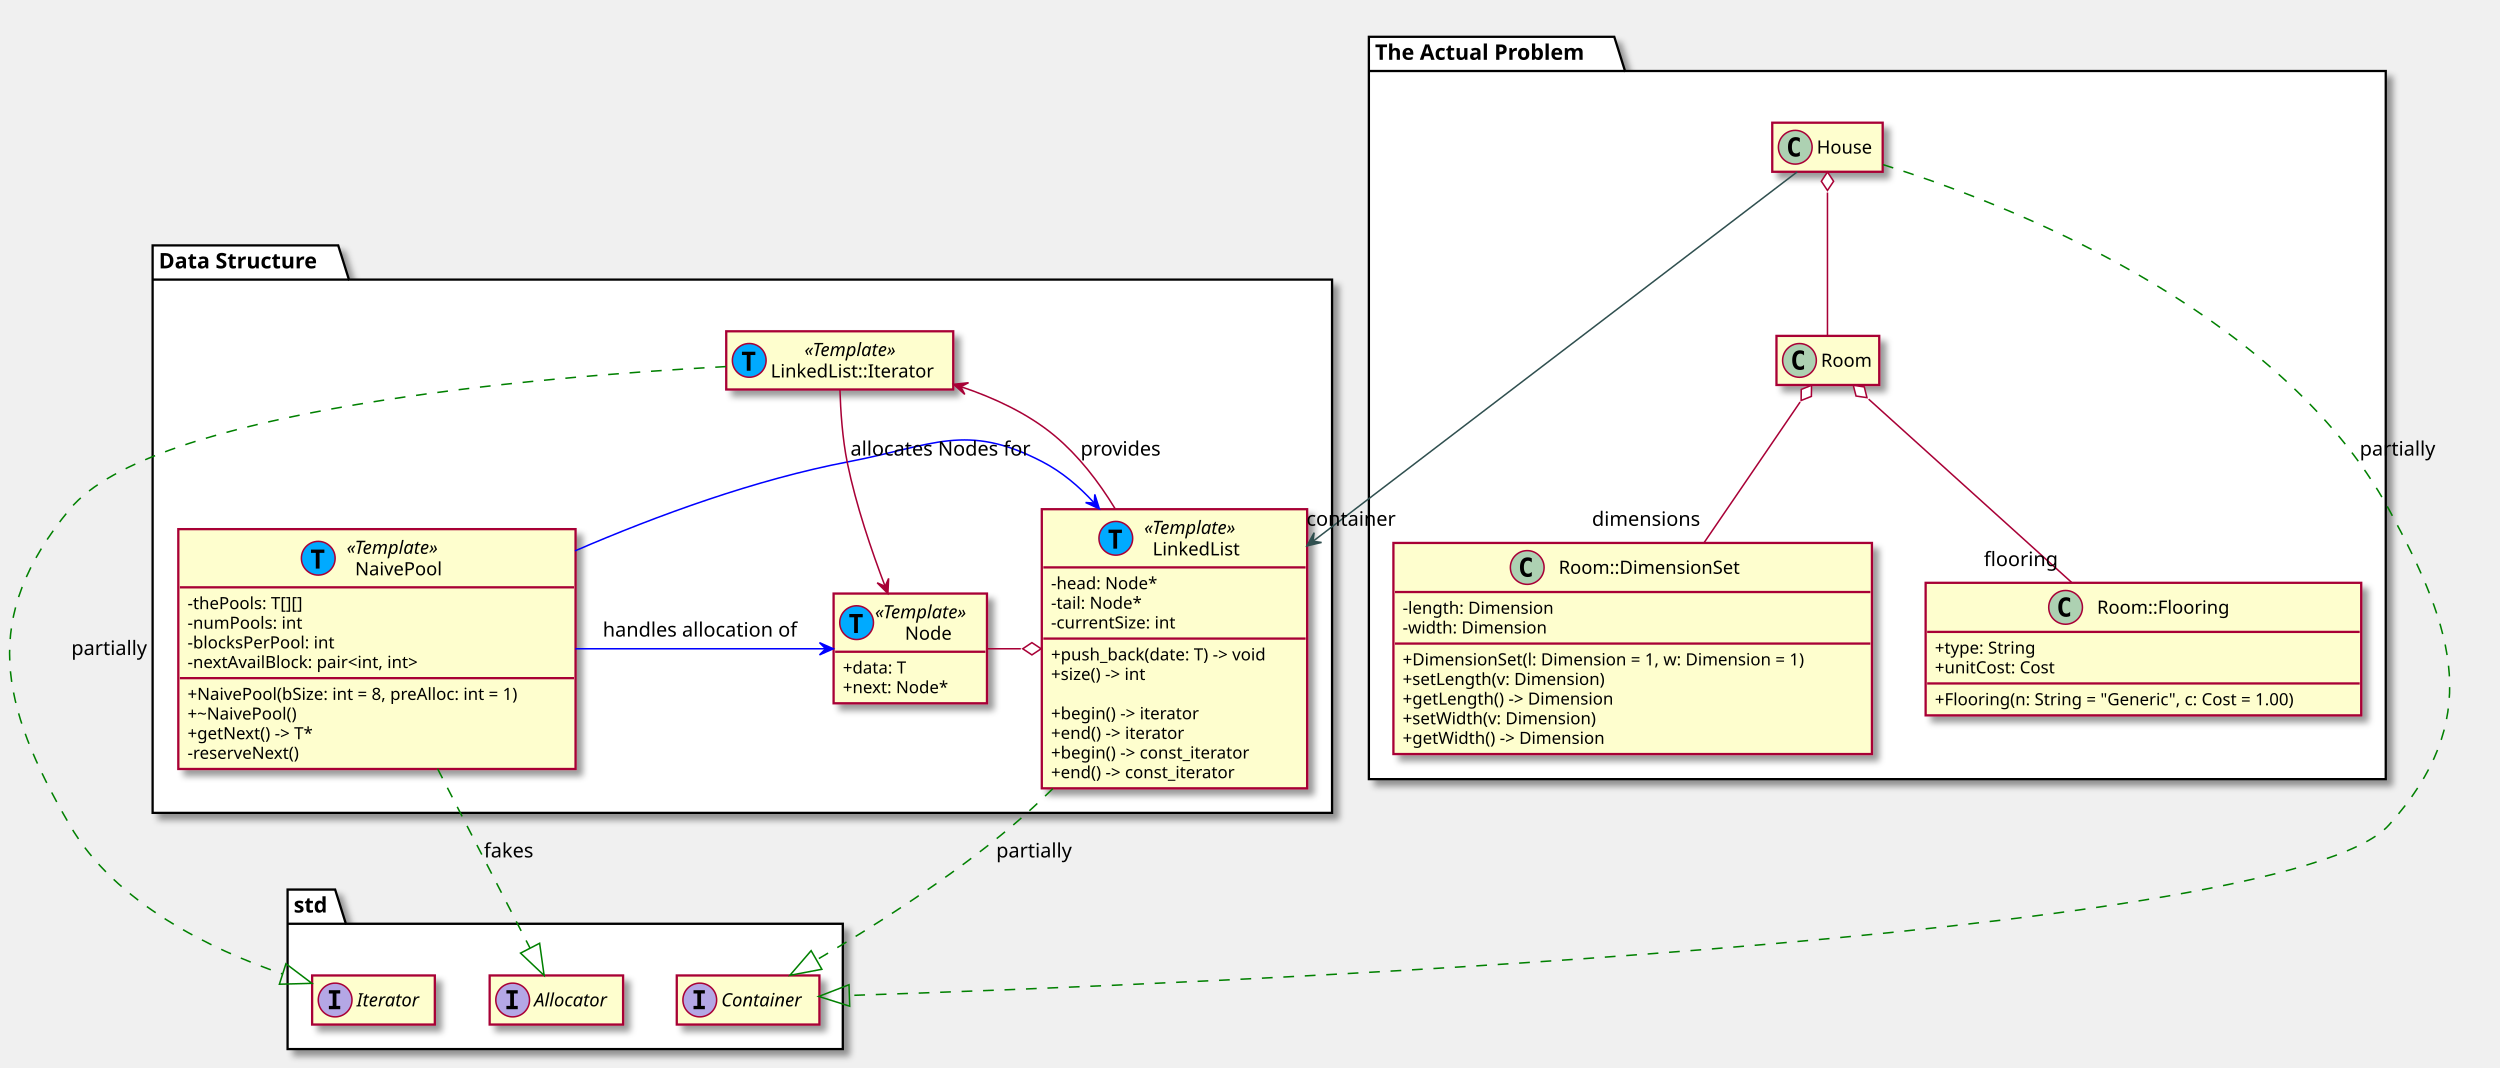
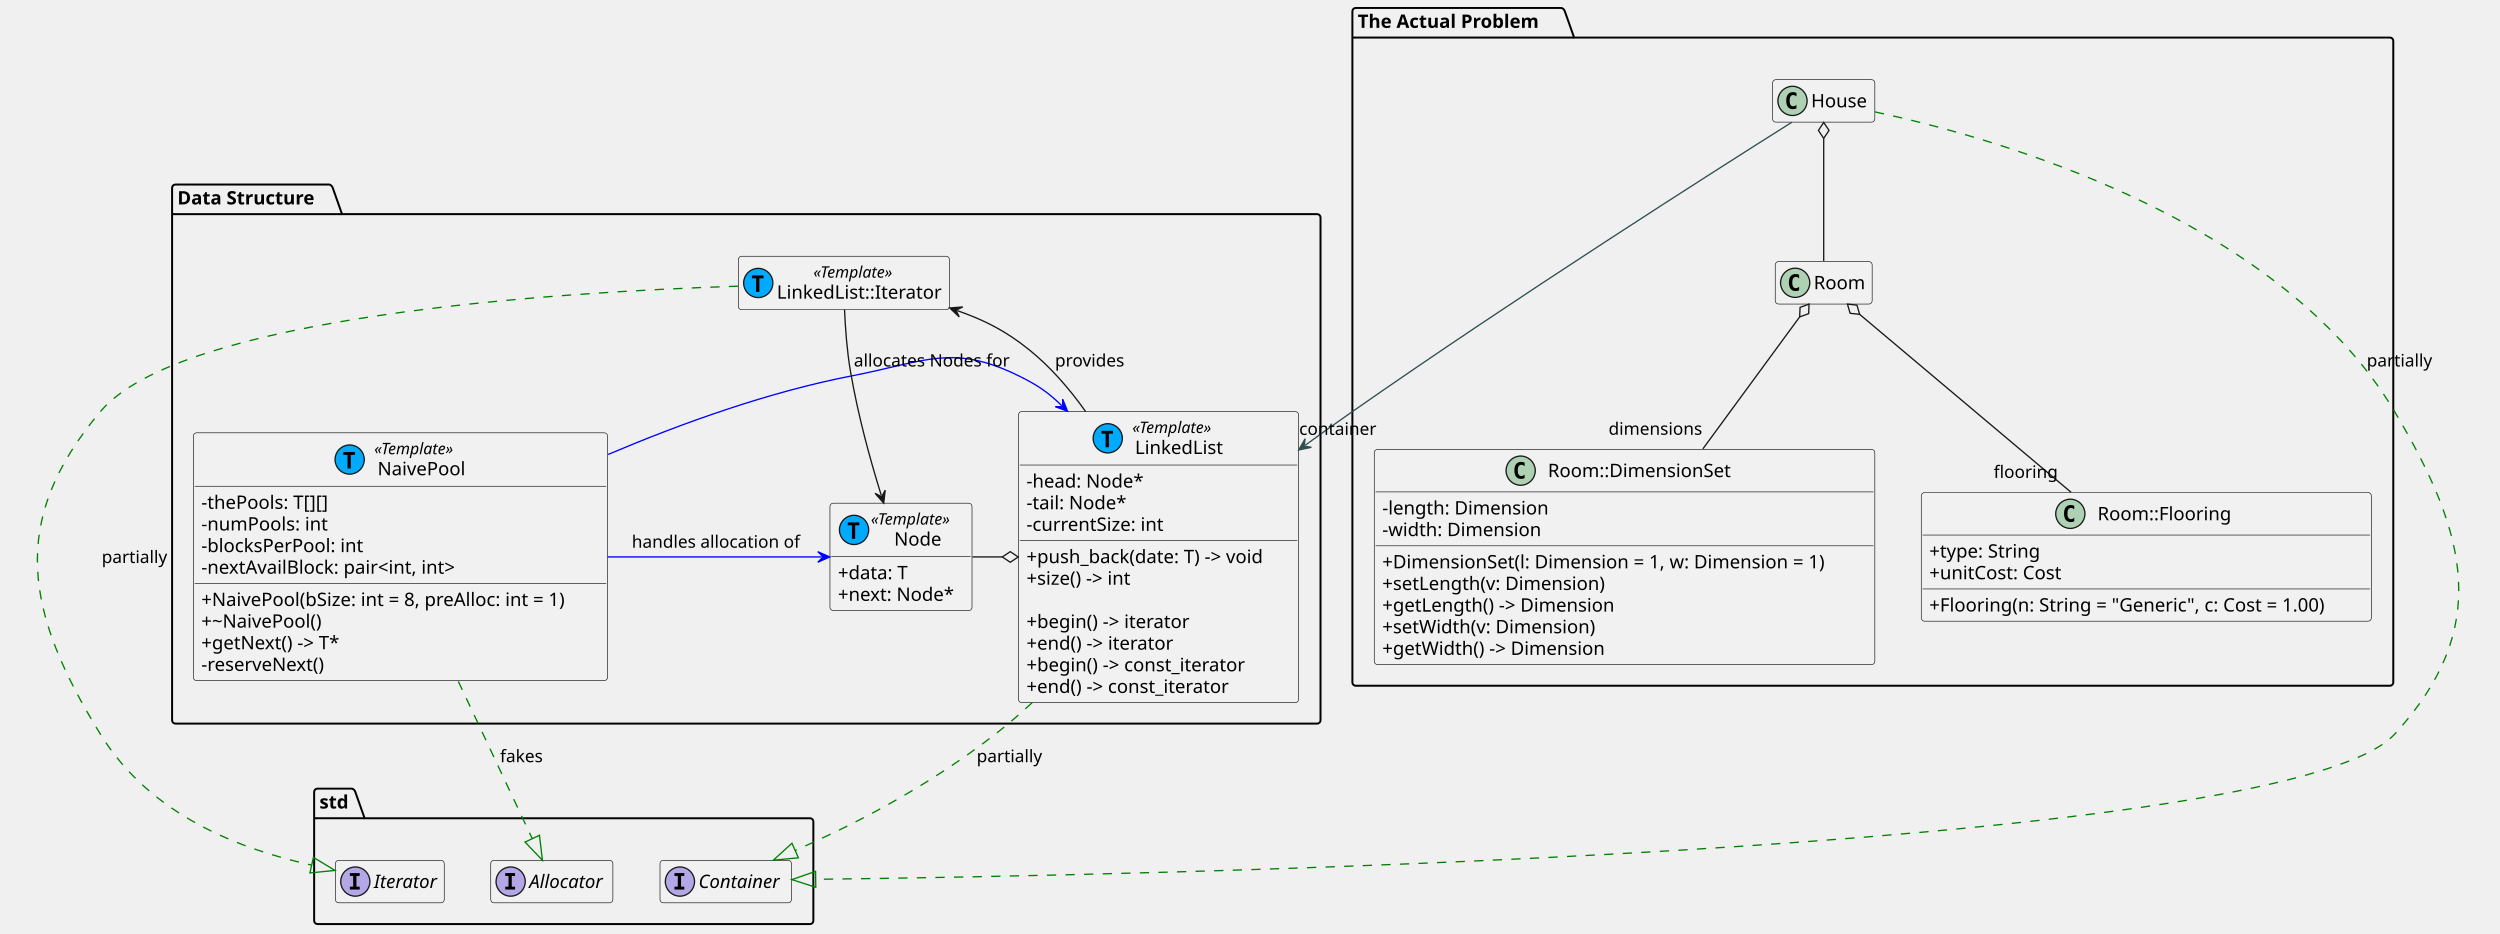
- <svg xmlns="http://www.w3.org/2000/svg" contentScriptType="application/ecmascript" contentStyleType="text/css" height="696px" preserveAspectRatio="none" style="width:1630px;height:696px;" version="1.1" viewBox="0 0 1630 696" width="1630px" zoomAndPan="magnify">
-   <defs>
-     <filter height="300%" id="f188somszr889g" width="300%" x="-1" y="-1">
-       <feGaussianBlur result="blurOut" stdDeviation="2.0" />
-       <feColorMatrix in="blurOut" result="blurOut2" type="matrix" values="0 0 0 0 0 0 0 0 0 0 0 0 0 0 0 0 0 0 .4 0" />
-       <feOffset dx="4.0" dy="4.0" in="blurOut2" result="blurOut3" />
-       <feBlend in="SourceGraphic" in2="blurOut3" mode="normal" />
-     </filter>
-   </defs>
+ <svg xmlns="http://www.w3.org/2000/svg" contentStyleType="text/css" height="703px" preserveAspectRatio="none" style="width:1883px;height:703px;background:#FFFFFF;" version="1.1" viewBox="0 0 1883 703" width="1883px" zoomAndPan="magnify">
+   <defs />
  <g>
-     <polygon fill="#FFFFFF" filter="url(#f188somszr889g)" points="99.506,160,220.506,160,227.506,182.297,868.506,182.297,868.506,530,99.506,530,99.506,160" style="stroke: #000000; stroke-width: 1.5;" />
-     <line style="stroke: #000000; stroke-width: 1.5;" x1="99.506" x2="227.506" y1="182.297" y2="182.297" />
-     <text fill="#000000" font-family="sans-serif" font-size="14" font-weight="bold" lengthAdjust="spacingAndGlyphs" textLength="115" x="103.506" y="174.995">Data Structure</text>
-     <polygon fill="#FFFFFF" filter="url(#f188somszr889g)" points="892.506,24,1052.506,24,1059.506,46.297,1555.51,46.297,1555.51,508,892.506,508,892.506,24" style="stroke: #000000; stroke-width: 1.5;" />
-     <line style="stroke: #000000; stroke-width: 1.5;" x1="892.506" x2="1059.506" y1="46.297" y2="46.297" />
-     <text fill="#000000" font-family="sans-serif" font-size="14" font-weight="bold" lengthAdjust="spacingAndGlyphs" textLength="154" x="896.506" y="38.995">The Actual Problem</text>
-     <polygon fill="#FFFFFF" filter="url(#f188somszr889g)" points="187.506,580,218.506,580,225.506,602.297,549.506,602.297,549.506,684,187.506,684,187.506,580" style="stroke: #000000; stroke-width: 1.5;" />
-     <line style="stroke: #000000; stroke-width: 1.5;" x1="187.506" x2="225.506" y1="602.297" y2="602.297" />
-     <text fill="#000000" font-family="sans-serif" font-size="14" font-weight="bold" lengthAdjust="spacingAndGlyphs" textLength="25" x="191.506" y="594.995">std</text>
-     <rect fill="#FEFECE" filter="url(#f188somszr889g)" height="71.547" id="Node" style="stroke: #A80036; stroke-width: 1.5;" width="100" x="543.506" y="387" />
-     <ellipse cx="558.506" cy="405.969" fill="#00AAFF" rx="11" ry="11" style="stroke: #A80036; stroke-width: 1.0;" />
-     <path d="M559.35,412.719 L556.897,412.719 L556.897,402.469 L553.756,402.469 L553.756,400.328 L562.49,400.328 L562.49,402.469 L559.35,402.469 L559.35,412.719 Z " />
-     <text fill="#000000" font-family="sans-serif" font-size="12" font-style="italic" lengthAdjust="spacingAndGlyphs" textLength="72" x="570.506" y="403.139">«Template»</text>
-     <text fill="#000000" font-family="sans-serif" font-size="12" lengthAdjust="spacingAndGlyphs" textLength="33" x="590.006" y="417.107">Node</text>
-     <line style="stroke: #A80036; stroke-width: 1.5;" x1="544.506" x2="642.506" y1="424.938" y2="424.938" />
-     <text fill="#000000" font-family="sans-serif" font-size="11" lengthAdjust="spacingAndGlyphs" textLength="49" x="549.506" y="439.148">+data: T</text>
-     <text fill="#000000" font-family="sans-serif" font-size="11" lengthAdjust="spacingAndGlyphs" textLength="76" x="549.506" y="451.953">+next: Node*</text>
-     <rect fill="#FEFECE" filter="url(#f188somszr889g)" height="181.984" id="LinkedList" style="stroke: #A80036; stroke-width: 1.5;" width="173" x="679.256" y="332" />
-     <ellipse cx="727.506" cy="350.969" fill="#00AAFF" rx="11" ry="11" style="stroke: #A80036; stroke-width: 1.0;" />
-     <path d="M728.35,357.719 L725.897,357.719 L725.897,347.469 L722.756,347.469 L722.756,345.328 L731.49,345.328 L731.49,347.469 L728.35,347.469 L728.35,357.719 Z " />
-     <text fill="#000000" font-family="sans-serif" font-size="12" font-style="italic" lengthAdjust="spacingAndGlyphs" textLength="72" x="746.006" y="348.139">«Template»</text>
-     <text fill="#000000" font-family="sans-serif" font-size="12" lengthAdjust="spacingAndGlyphs" textLength="61" x="751.506" y="362.107">LinkedList</text>
-     <line style="stroke: #A80036; stroke-width: 1.5;" x1="680.256" x2="851.256" y1="369.938" y2="369.938" />
-     <text fill="#000000" font-family="sans-serif" font-size="11" lengthAdjust="spacingAndGlyphs" textLength="75" x="685.256" y="384.148">-head: Node*</text>
-     <text fill="#000000" font-family="sans-serif" font-size="11" lengthAdjust="spacingAndGlyphs" textLength="64" x="685.256" y="396.953">-tail: Node*</text>
-     <text fill="#000000" font-family="sans-serif" font-size="11" lengthAdjust="spacingAndGlyphs" textLength="90" x="685.256" y="409.757">-currentSize: int</text>
-     <line style="stroke: #A80036; stroke-width: 1.5;" x1="680.256" x2="851.256" y1="416.352" y2="416.352" />
-     <text fill="#000000" font-family="sans-serif" font-size="11" lengthAdjust="spacingAndGlyphs" textLength="161" x="685.256" y="430.562">+push_back(date: T) -&gt; void</text>
-     <text fill="#000000" font-family="sans-serif" font-size="11" lengthAdjust="spacingAndGlyphs" textLength="74" x="685.256" y="443.367">+size() -&gt; int</text>
-     <text fill="#000000" font-family="sans-serif" font-size="11" lengthAdjust="spacingAndGlyphs" textLength="0" x="689.256" y="456.171" />
-     <text fill="#000000" font-family="sans-serif" font-size="11" lengthAdjust="spacingAndGlyphs" textLength="111" x="685.256" y="468.976">+begin() -&gt; iterator</text>
-     <text fill="#000000" font-family="sans-serif" font-size="11" lengthAdjust="spacingAndGlyphs" textLength="101" x="685.256" y="481.781">+end() -&gt; iterator</text>
-     <text fill="#000000" font-family="sans-serif" font-size="11" lengthAdjust="spacingAndGlyphs" textLength="148" x="685.256" y="494.585">+begin() -&gt; const_iterator</text>
-     <text fill="#000000" font-family="sans-serif" font-size="11" lengthAdjust="spacingAndGlyphs" textLength="138" x="685.256" y="507.39">+end() -&gt; const_iterator</text>
-     <rect fill="#FEFECE" filter="url(#f188somszr889g)" height="156.375" id="NaivePool" style="stroke: #A80036; stroke-width: 1.5;" width="259" x="116.256" y="345" />
-     <ellipse cx="207.506" cy="363.969" fill="#00AAFF" rx="11" ry="11" style="stroke: #A80036; stroke-width: 1.0;" />
-     <path d="M208.35,370.719 L205.897,370.719 L205.897,360.469 L202.756,360.469 L202.756,358.328 L211.49,358.328 L211.49,360.469 L208.35,360.469 L208.35,370.719 Z " />
-     <text fill="#000000" font-family="sans-serif" font-size="12" font-style="italic" lengthAdjust="spacingAndGlyphs" textLength="72" x="226.006" y="361.139">«Template»</text>
-     <text fill="#000000" font-family="sans-serif" font-size="12" lengthAdjust="spacingAndGlyphs" textLength="61" x="231.506" y="375.107">NaivePool</text>
-     <line style="stroke: #A80036; stroke-width: 1.5;" x1="117.256" x2="374.256" y1="382.938" y2="382.938" />
-     <text fill="#000000" font-family="sans-serif" font-size="11" lengthAdjust="spacingAndGlyphs" textLength="84" x="122.256" y="397.148">-thePools: T[][]</text>
-     <text fill="#000000" font-family="sans-serif" font-size="11" lengthAdjust="spacingAndGlyphs" textLength="82" x="122.256" y="409.953">-numPools: int</text>
-     <text fill="#000000" font-family="sans-serif" font-size="11" lengthAdjust="spacingAndGlyphs" textLength="105" x="122.256" y="422.757">-blocksPerPool: int</text>
-     <text fill="#000000" font-family="sans-serif" font-size="11" lengthAdjust="spacingAndGlyphs" textLength="168" x="122.256" y="435.562">-nextAvailBlock: pair&lt;int, int&gt;</text>
-     <line style="stroke: #A80036; stroke-width: 1.5;" x1="117.256" x2="374.256" y1="442.156" y2="442.156" />
-     <text fill="#000000" font-family="sans-serif" font-size="11" lengthAdjust="spacingAndGlyphs" textLength="247" x="122.256" y="456.367">+NaivePool(bSize: int = 8, preAlloc: int = 1)</text>
-     <text fill="#000000" font-family="sans-serif" font-size="11" lengthAdjust="spacingAndGlyphs" textLength="81" x="122.256" y="469.171">+~NaivePool()</text>
-     <text fill="#000000" font-family="sans-serif" font-size="11" lengthAdjust="spacingAndGlyphs" textLength="94" x="122.256" y="481.976">+getNext() -&gt; T*</text>
-     <text fill="#000000" font-family="sans-serif" font-size="11" lengthAdjust="spacingAndGlyphs" textLength="81" x="122.256" y="494.781">-reserveNext()</text>
-     <rect fill="#FEFECE" filter="url(#f188somszr889g)" height="37.938" id="LinkedList::Iterator" style="stroke: #A80036; stroke-width: 1.5;" width="148" x="473.506" y="216" />
-     <ellipse cx="488.506" cy="234.969" fill="#00AAFF" rx="11" ry="11" style="stroke: #A80036; stroke-width: 1.0;" />
-     <path d="M489.35,241.719 L486.897,241.719 L486.897,231.469 L483.756,231.469 L483.756,229.328 L492.49,229.328 L492.49,231.469 L489.35,231.469 L489.35,241.719 Z " />
-     <text fill="#000000" font-family="sans-serif" font-size="12" font-style="italic" lengthAdjust="spacingAndGlyphs" textLength="72" x="524.506" y="232.139">«Template»</text>
-     <text fill="#000000" font-family="sans-serif" font-size="12" lengthAdjust="spacingAndGlyphs" textLength="116" x="502.506" y="246.107">LinkedList::Iterator</text>
-     <rect fill="#FEFECE" filter="url(#f188somszr889g)" height="86.414" id="Room::Flooring" style="stroke: #A80036; stroke-width: 1.5;" width="284" x="1255.51" y="380" />
-     <ellipse cx="1346.76" cy="396" fill="#ADD1B2" rx="11" ry="11" style="stroke: #A80036; stroke-width: 1.0;" />
-     <path d="M1349.729,401.641 Q1349.151,401.938 1348.51,402.086 Q1347.869,402.234 1347.166,402.234 Q1344.666,402.234 1343.346,400.586 Q1342.026,398.938 1342.026,395.812 Q1342.026,392.688 1343.346,391.031 Q1344.666,389.375 1347.166,389.375 Q1347.869,389.375 1348.518,389.531 Q1349.166,389.688 1349.729,389.984 L1349.729,392.703 Q1349.104,392.125 1348.51,391.852 Q1347.916,391.578 1347.291,391.578 Q1345.947,391.578 1345.26,392.648 Q1344.572,393.719 1344.572,395.812 Q1344.572,397.906 1345.26,398.977 Q1345.947,400.047 1347.291,400.047 Q1347.916,400.047 1348.51,399.773 Q1349.104,399.5 1349.729,398.922 L1349.729,401.641 Z " />
-     <text fill="#000000" font-family="sans-serif" font-size="12" lengthAdjust="spacingAndGlyphs" textLength="93" x="1367.26" y="400.154">Room::Flooring</text>
-     <line style="stroke: #A80036; stroke-width: 1.5;" x1="1256.51" x2="1538.51" y1="412" y2="412" />
-     <text fill="#000000" font-family="sans-serif" font-size="11" lengthAdjust="spacingAndGlyphs" textLength="75" x="1261.51" y="426.21">+type: String</text>
-     <text fill="#000000" font-family="sans-serif" font-size="11" lengthAdjust="spacingAndGlyphs" textLength="90" x="1261.51" y="439.015">+unitCost: Cost</text>
-     <line style="stroke: #A80036; stroke-width: 1.5;" x1="1256.51" x2="1538.51" y1="445.609" y2="445.609" />
-     <text fill="#000000" font-family="sans-serif" font-size="11" lengthAdjust="spacingAndGlyphs" textLength="272" x="1261.51" y="459.82">+Flooring(n: String = "Generic", c: Cost = 1.00)</text>
-     <rect fill="#FEFECE" filter="url(#f188somszr889g)" height="137.633" id="Room::DimensionSet" style="stroke: #A80036; stroke-width: 1.5;" width="312" x="908.506" y="354" />
-     <ellipse cx="995.756" cy="370" fill="#ADD1B2" rx="11" ry="11" style="stroke: #A80036; stroke-width: 1.0;" />
-     <path d="M998.725,375.641 Q998.147,375.938 997.506,376.086 Q996.865,376.234 996.162,376.234 Q993.662,376.234 992.342,374.586 Q991.022,372.938 991.022,369.812 Q991.022,366.688 992.342,365.031 Q993.662,363.375 996.162,363.375 Q996.865,363.375 997.514,363.531 Q998.162,363.688 998.725,363.984 L998.725,366.703 Q998.1,366.125 997.506,365.852 Q996.912,365.578 996.287,365.578 Q994.943,365.578 994.256,366.648 Q993.568,367.719 993.568,369.812 Q993.568,371.906 994.256,372.977 Q994.943,374.047 996.287,374.047 Q996.912,374.047 997.506,373.773 Q998.1,373.5 998.725,372.922 L998.725,375.641 Z " />
-     <text fill="#000000" font-family="sans-serif" font-size="12" lengthAdjust="spacingAndGlyphs" textLength="129" x="1016.256" y="374.154">Room::DimensionSet</text>
-     <line style="stroke: #A80036; stroke-width: 1.5;" x1="909.506" x2="1219.506" y1="386" y2="386" />
-     <text fill="#000000" font-family="sans-serif" font-size="11" lengthAdjust="spacingAndGlyphs" textLength="107" x="914.506" y="400.21">-length: Dimension</text>
-     <text fill="#000000" font-family="sans-serif" font-size="11" lengthAdjust="spacingAndGlyphs" textLength="102" x="914.506" y="413.015">-width: Dimension</text>
-     <line style="stroke: #A80036; stroke-width: 1.5;" x1="909.506" x2="1219.506" y1="419.609" y2="419.609" />
-     <text fill="#000000" font-family="sans-serif" font-size="11" lengthAdjust="spacingAndGlyphs" textLength="300" x="914.506" y="433.82">+DimensionSet(l: Dimension = 1, w: Dimension = 1)</text>
-     <text fill="#000000" font-family="sans-serif" font-size="11" lengthAdjust="spacingAndGlyphs" textLength="147" x="914.506" y="446.625">+setLength(v: Dimension)</text>
-     <text fill="#000000" font-family="sans-serif" font-size="11" lengthAdjust="spacingAndGlyphs" textLength="154" x="914.506" y="459.429">+getLength() -&gt; Dimension</text>
-     <text fill="#000000" font-family="sans-serif" font-size="11" lengthAdjust="spacingAndGlyphs" textLength="139" x="914.506" y="472.234">+setWidth(v: Dimension)</text>
-     <text fill="#000000" font-family="sans-serif" font-size="11" lengthAdjust="spacingAndGlyphs" textLength="146" x="914.506" y="485.039">+getWidth() -&gt; Dimension</text>
-     <rect fill="#FEFECE" filter="url(#f188somszr889g)" height="32" id="Room" style="stroke: #A80036; stroke-width: 1.5;" width="67" x="1158.26" y="219" />
-     <ellipse cx="1173.26" cy="235" fill="#ADD1B2" rx="11" ry="11" style="stroke: #A80036; stroke-width: 1.0;" />
-     <path d="M1176.229,240.641 Q1175.651,240.938 1175.01,241.086 Q1174.369,241.234 1173.666,241.234 Q1171.166,241.234 1169.846,239.586 Q1168.526,237.938 1168.526,234.812 Q1168.526,231.688 1169.846,230.031 Q1171.166,228.375 1173.666,228.375 Q1174.369,228.375 1175.018,228.531 Q1175.666,228.688 1176.229,228.984 L1176.229,231.703 Q1175.604,231.125 1175.01,230.852 Q1174.416,230.578 1173.791,230.578 Q1172.447,230.578 1171.76,231.648 Q1171.072,232.719 1171.072,234.812 Q1171.072,236.906 1171.76,237.977 Q1172.447,239.047 1173.791,239.047 Q1174.416,239.047 1175.01,238.773 Q1175.604,238.5 1176.229,237.922 L1176.229,240.641 Z " />
-     <text fill="#000000" font-family="sans-serif" font-size="12" lengthAdjust="spacingAndGlyphs" textLength="35" x="1187.26" y="239.154">Room</text>
-     <rect fill="#FEFECE" filter="url(#f188somszr889g)" height="32" id="House" style="stroke: #A80036; stroke-width: 1.5;" width="72" x="1155.51" y="80" />
-     <ellipse cx="1170.51" cy="96" fill="#ADD1B2" rx="11" ry="11" style="stroke: #A80036; stroke-width: 1.0;" />
-     <path d="M1173.479,101.641 Q1172.901,101.938 1172.26,102.086 Q1171.619,102.234 1170.916,102.234 Q1168.416,102.234 1167.096,100.586 Q1165.776,98.938 1165.776,95.812 Q1165.776,92.688 1167.096,91.031 Q1168.416,89.375 1170.916,89.375 Q1171.619,89.375 1172.268,89.531 Q1172.916,89.688 1173.479,89.984 L1173.479,92.703 Q1172.854,92.125 1172.26,91.852 Q1171.666,91.578 1171.041,91.578 Q1169.697,91.578 1169.01,92.648 Q1168.322,93.719 1168.322,95.812 Q1168.322,97.906 1169.01,98.977 Q1169.697,100.047 1171.041,100.047 Q1171.666,100.047 1172.26,99.773 Q1172.854,99.5 1173.479,98.922 L1173.479,101.641 Z " />
-     <text fill="#000000" font-family="sans-serif" font-size="12" lengthAdjust="spacingAndGlyphs" textLength="40" x="1184.51" y="100.154">House</text>
-     <rect fill="#FEFECE" filter="url(#f188somszr889g)" height="32" id="Iterator" style="stroke: #A80036; stroke-width: 1.5;" width="80" x="203.506" y="636" />
-     <ellipse cx="218.506" cy="652" fill="#B4A7E5" rx="11" ry="11" style="stroke: #A80036; stroke-width: 1.0;" />
-     <path d="M214.428,647.766 L214.428,645.609 L221.819,645.609 L221.819,647.766 L219.35,647.766 L219.35,655.844 L221.819,655.844 L221.819,658 L214.428,658 L214.428,655.844 L216.897,655.844 L216.897,647.766 L214.428,647.766 Z " />
-     <text fill="#000000" font-family="sans-serif" font-size="12" font-style="italic" lengthAdjust="spacingAndGlyphs" textLength="48" x="232.506" y="656.154">Iterator</text>
-     <rect fill="#FEFECE" filter="url(#f188somszr889g)" height="32" id="Container" style="stroke: #A80036; stroke-width: 1.5;" width="93" x="441.256" y="636" />
-     <ellipse cx="456.256" cy="652" fill="#B4A7E5" rx="11" ry="11" style="stroke: #A80036; stroke-width: 1.0;" />
-     <path d="M452.178,647.766 L452.178,645.609 L459.568,645.609 L459.568,647.766 L457.1,647.766 L457.1,655.844 L459.568,655.844 L459.568,658 L452.178,658 L452.178,655.844 L454.647,655.844 L454.647,647.766 L452.178,647.766 Z " />
-     <text fill="#000000" font-family="sans-serif" font-size="12" font-style="italic" lengthAdjust="spacingAndGlyphs" textLength="61" x="470.256" y="656.154">Container</text>
-     <rect fill="#FEFECE" filter="url(#f188somszr889g)" height="32" id="Allocator" style="stroke: #A80036; stroke-width: 1.5;" width="87" x="319.256" y="636" />
-     <ellipse cx="334.256" cy="652" fill="#B4A7E5" rx="11" ry="11" style="stroke: #A80036; stroke-width: 1.0;" />
-     <path d="M330.178,647.766 L330.178,645.609 L337.568,645.609 L337.568,647.766 L335.1,647.766 L335.1,655.844 L337.568,655.844 L337.568,658 L330.178,658 L330.178,655.844 L332.647,655.844 L332.647,647.766 L330.178,647.766 Z " />
-     <text fill="#000000" font-family="sans-serif" font-size="12" font-style="italic" lengthAdjust="spacingAndGlyphs" textLength="55" x="348.256" y="656.154">Allocator</text>
-     <path d="M375.089,423 C431.355,423 494.261,423 538.06,423 " fill="none" id="NaivePool-&gt;Node" style="stroke: #0000FF; stroke-width: 1.0;" />
-     <polygon fill="#0000FF" points="543.305,423,534.305,419,538.305,423,534.305,427,543.305,423" style="stroke: #0000FF; stroke-width: 1.0;" />
-     <text fill="#000000" font-family="sans-serif" font-size="13" lengthAdjust="spacingAndGlyphs" textLength="131" x="393.006" y="415.067">handles allocation of</text>
-     <path d="M374.879,359.171 C428.737,335.959 492.774,312.59 553.506,301 C608.514,290.502 629.793,275.22 679.506,301 C692.209,307.587 703.433,317.009 713.226,327.736 " fill="none" id="NaivePool-&gt;LinkedList" style="stroke: #0000FF; stroke-width: 1.0;" />
-     <polygon fill="#0000FF" points="716.769,331.744,713.805,322.352,713.457,327.998,707.811,327.651,716.769,331.744" style="stroke: #0000FF; stroke-width: 1.0;" />
-     <text fill="#000000" font-family="sans-serif" font-size="13" lengthAdjust="spacingAndGlyphs" textLength="123" x="554.506" y="297.067">allocates Nodes for</text>
-     <path d="M665.592,423 C658.248,423 650.905,423 643.561,423 " fill="none" id="LinkedList&lt;-Node" style="stroke: #A80036; stroke-width: 1.0;" />
-     <polygon fill="#FFFFFF" points="678.811,423,672.811,419,666.811,423,672.811,427,678.811,423" style="stroke: #A80036; stroke-width: 1.0;" />
-     <path d="M547.646,254.098 C548.046,267.457 549.226,286.016 552.506,302 C558.126,329.382 568.257,359.122 577.042,382.144 " fill="none" id="LinkedList::Iterator-&gt;Node" style="stroke: #A80036; stroke-width: 1.0;" />
-     <polygon fill="#A80036" points="578.894,386.951,579.392,377.115,577.097,382.285,571.926,379.99,578.894,386.951" style="stroke: #A80036; stroke-width: 1.0;" />
-     <path d="M626.549,252.136 C647.978,259.288 670.052,269.497 687.506,284 C703.17,297.015 716.295,314.037 727.041,331.661 " fill="none" id="LinkedList::Iterator&lt;-LinkedList" style="stroke: #A80036; stroke-width: 1.0;" />
-     <polygon fill="#A80036" points="621.7,250.565,629.029,257.144,626.457,252.106,631.495,249.534,621.7,250.565" style="stroke: #A80036; stroke-width: 1.0;" />
-     <text fill="#000000" font-family="sans-serif" font-size="13" lengthAdjust="spacingAndGlyphs" textLength="54" x="704.506" y="297.067">provides</text>
-     <path d="M473.329,239.006 C347.095,245.849 98.941,267.379 45.506,332 C-12.837,402.558 -0.469,458.825 45.506,538 C75.091,588.948 137.215,618.853 184.034,634.96 " fill="none" id="LinkedList::Iterator-&gt;Iterator" style="stroke: #008000; stroke-width: 1.0; stroke-dasharray: 7.0,7.0;" />
-     <polygon fill="none" points="186.423,628.375,203.341,641.134,182.159,641.71,186.423,628.375" style="stroke: #008000; stroke-width: 1.0;" />
-     <text fill="#000000" font-family="sans-serif" font-size="13" lengthAdjust="spacingAndGlyphs" textLength="50" x="46.506" y="427.067">partially</text>
-     <path d="M686.438,514.199 C677.958,522.533 669.234,530.611 660.506,538 C620.054,572.248 568.671,604.603 532.449,625.843 " fill="none" id="LinkedList-&gt;Container" style="stroke: #008000; stroke-width: 1.0; stroke-dasharray: 7.0,7.0;" />
-     <polygon fill="none" points="535.849,631.962,515.026,635.888,528.857,619.834,535.849,631.962" style="stroke: #008000; stroke-width: 1.0;" />
-     <text fill="#000000" font-family="sans-serif" font-size="13" lengthAdjust="spacingAndGlyphs" textLength="50" x="649.506" y="559.067">partially</text>
-     <path d="M285.28,501.169 C305.832,541.043 329.832,587.606 345.555,618.112 " fill="none" id="NaivePool-&gt;Allocator" style="stroke: #008000; stroke-width: 1.0; stroke-dasharray: 7.0,7.0;" />
-     <polygon fill="none" points="351.833,615.013,354.774,635.997,339.389,621.427,351.833,615.013" style="stroke: #008000; stroke-width: 1.0;" />
-     <text fill="#000000" font-family="sans-serif" font-size="13" lengthAdjust="spacingAndGlyphs" textLength="34" x="315.506" y="559.067">fakes</text>
-     <path d="M1171.81,112.024 C1116.7,154.073 958.251,274.953 856.285,352.744 " fill="none" id="House-&gt;LinkedList" style="stroke: #2F4F4F; stroke-width: 1.0;" />
-     <polygon fill="#2F4F4F" points="852.078,355.953,861.66,353.675,856.053,352.92,856.808,347.314,852.078,355.953" style="stroke: #2F4F4F; stroke-width: 1.0;" />
-     <text fill="#000000" font-family="sans-serif" font-size="13" lengthAdjust="spacingAndGlyphs" textLength="60" x="851.817" y="342.809">container</text>
-     <path d="M1191.51,125.551 C1191.51,153.9 1191.51,196.282 1191.51,218.747 " fill="none" id="House&lt;-Room" style="stroke: #A80036; stroke-width: 1.0;" />
-     <polygon fill="#FFFFFF" points="1191.51,112.185,1187.51,118.185,1191.51,124.185,1195.51,118.185,1191.51,112.185" style="stroke: #A80036; stroke-width: 1.0;" />
-     <path d="M1227.73,107.332 C1305.17,131.62 1485.64,200.458 1557.51,332 C1601.4,412.347 1618.75,469.946 1557.51,538 C1490.13,612.863 776.869,641.788 553.797,649.044 " fill="none" id="House-&gt;Container" style="stroke: #008000; stroke-width: 1.0; stroke-dasharray: 7.0,7.0;" />
-     <polygon fill="none" points="553.989,656.041,533.777,649.679,553.545,642.048,553.989,656.041" style="stroke: #008000; stroke-width: 1.0;" />
-     <text fill="#000000" font-family="sans-serif" font-size="13" lengthAdjust="spacingAndGlyphs" textLength="50" x="1538.51" y="297.067">partially</text>
-     <path d="M1218.33,260.223 C1251.84,290.479 1309.74,342.751 1350.63,379.677 " fill="none" id="Room&lt;-Room::Flooring" style="stroke: #A80036; stroke-width: 1.0;" />
-     <polygon fill="#FFFFFF" points="1208.36,251.221,1210.132,258.211,1217.265,259.264,1215.494,252.274,1208.36,251.221" style="stroke: #A80036; stroke-width: 1.0;" />
-     <text fill="#000000" font-family="sans-serif" font-size="13" lengthAdjust="spacingAndGlyphs" textLength="47" x="1293.484" y="369.086">flooring</text>
-     <path d="M1173.68,262.104 C1157.49,285.813 1132.89,321.844 1111.14,353.704 " fill="none" id="Room&lt;-Room::DimensionSet" style="stroke: #A80036; stroke-width: 1.0;" />
-     <polygon fill="#FFFFFF" points="1181.11,251.221,1174.422,253.919,1174.341,261.129,1181.028,258.432,1181.11,251.221" style="stroke: #A80036; stroke-width: 1.0;" />
-     <text fill="#000000" font-family="sans-serif" font-size="13" lengthAdjust="spacingAndGlyphs" textLength="73" x="1037.954" y="342.865">dimensions</text>
+     <g id="cluster_Data Structure">
+       <path d="M132.118,139 L248.118,139 A3.75,3.75 0 0 1 250.618,141.5 L257.618,161.297 L992.117,161.297 A2.5,2.5 0 0 1 994.617,163.797 L994.617,542.5 A2.5,2.5 0 0 1 992.117,545 L132.118,545 A2.5,2.5 0 0 1 129.618,542.5 L129.618,141.5 A2.5,2.5 0 0 1 132.118,139 " fill="none" style="stroke:#000000;stroke-width:1.5;" />
+       <line style="stroke:#000000;stroke-width:1.5;" x1="129.618" x2="257.618" y1="161.297" y2="161.297" />
+       <text fill="#000000" font-family="sans-serif" font-size="14" font-weight="bold" lengthAdjust="spacing" textLength="115" x="133.618" y="153.995">Data Structure</text>
+     </g>
+     <g id="cluster_The Actual Problem">
+       <path d="M1021.117,6 L1176.118,6 A3.75,3.75 0 0 1 1178.618,8.5 L1185.618,28.297 L1800.116,28.297 A2.5,2.5 0 0 1 1802.616,30.797 L1802.616,514 A2.5,2.5 0 0 1 1800.116,516.5 L1021.117,516.5 A2.5,2.5 0 0 1 1018.617,514 L1018.617,8.5 A2.5,2.5 0 0 1 1021.117,6 " fill="none" style="stroke:#000000;stroke-width:1.5;" />
+       <line style="stroke:#000000;stroke-width:1.5;" x1="1018.617" x2="1185.618" y1="28.297" y2="28.297" />
+       <text fill="#000000" font-family="sans-serif" font-size="14" font-weight="bold" lengthAdjust="spacing" textLength="154" x="1022.617" y="20.995">The Actual Problem</text>
+     </g>
+     <g id="cluster_std">
+       <path d="M239.118,594 L265.118,594 A3.75,3.75 0 0 1 267.618,596.5 L274.618,616.297 L610.117,616.297 A2.5,2.5 0 0 1 612.617,618.797 L612.617,693.5 A2.5,2.5 0 0 1 610.117,696 L239.118,696 A2.5,2.5 0 0 1 236.618,693.5 L236.618,596.5 A2.5,2.5 0 0 1 239.118,594 " fill="none" style="stroke:#000000;stroke-width:1.5;" />
+       <line style="stroke:#000000;stroke-width:1.5;" x1="236.618" x2="274.618" y1="616.297" y2="616.297" />
+       <text fill="#000000" font-family="sans-serif" font-size="14" font-weight="bold" lengthAdjust="spacing" textLength="25" x="240.618" y="608.995">std</text>
+     </g>
+     <g id="elem_Node">
+       <rect codeLine="6" fill="#F1F1F1" height="80.859" id="Node" rx="2.5" ry="2.5" style="stroke:#181818;stroke-width:0.5;" width="107" x="625.117" y="379" />
+       <ellipse cx="643.268" cy="399.133" fill="#00AAFF" rx="11" ry="11" style="stroke:#181818;stroke-width:1.0;" />
+       <path d="M644.111,405.883 L641.658,405.883 L641.658,395.633 L638.518,395.633 L638.518,393.492 L647.252,393.492 L647.252,395.633 L644.111,395.633 L644.111,405.883 Z " fill="#000000" />
+       <text fill="#000000" font-family="sans-serif" font-size="12" font-style="italic" lengthAdjust="spacing" textLength="72" x="655.967" y="395.139">«Template»</text>
+       <text fill="#000000" font-family="sans-serif" font-size="14" lengthAdjust="spacing" textLength="37" x="673.467" y="410.964">Node</text>
+       <line style="stroke:#181818;stroke-width:0.5;" x1="626.117" x2="731.117" y1="419.266" y2="419.266" />
+       <text fill="#000000" font-family="sans-serif" font-size="14" lengthAdjust="spacing" textLength="60" x="631.117" y="436.261">+data: T</text>
+       <text fill="#000000" font-family="sans-serif" font-size="14" lengthAdjust="spacing" textLength="95" x="631.117" y="452.558">+next: Node*</text>
+     </g>
+     <g id="elem_LinkedList">
+       <rect codeLine="11" fill="#F1F1F1" height="219.234" id="LinkedList" rx="2.5" ry="2.5" style="stroke:#181818;stroke-width:0.5;" width="211" x="767.117" y="310" />
+       <ellipse cx="834.367" cy="330.133" fill="#00AAFF" rx="11" ry="11" style="stroke:#181818;stroke-width:1.0;" />
+       <path d="M835.211,336.883 L832.758,336.883 L832.758,326.633 L829.617,326.633 L829.617,324.492 L838.352,324.492 L838.352,326.633 L835.211,326.633 L835.211,336.883 Z " fill="#000000" />
+       <text fill="#000000" font-family="sans-serif" font-size="12" font-style="italic" lengthAdjust="spacing" textLength="72" x="852.867" y="326.139">«Template»</text>
+       <text fill="#000000" font-family="sans-serif" font-size="14" lengthAdjust="spacing" textLength="68" x="854.867" y="341.964">LinkedList</text>
+       <line style="stroke:#181818;stroke-width:0.5;" x1="768.117" x2="977.117" y1="350.266" y2="350.266" />
+       <text fill="#000000" font-family="sans-serif" font-size="14" lengthAdjust="spacing" textLength="93" x="773.117" y="367.261">-head: Node*</text>
+       <text fill="#000000" font-family="sans-serif" font-size="14" lengthAdjust="spacing" textLength="77" x="773.117" y="383.558">-tail: Node*</text>
+       <text fill="#000000" font-family="sans-serif" font-size="14" lengthAdjust="spacing" textLength="110" x="773.117" y="399.854">-currentSize: int</text>
+       <line style="stroke:#181818;stroke-width:0.5;" x1="768.117" x2="977.117" y1="407.156" y2="407.156" />
+       <text fill="#000000" font-family="sans-serif" font-size="14" lengthAdjust="spacing" textLength="199" x="773.117" y="424.151">+push_back(date: T) -&gt; void</text>
+       <text fill="#000000" font-family="sans-serif" font-size="14" lengthAdjust="spacing" textLength="92" x="773.117" y="440.448">+size() -&gt; int</text>
+       <text fill="#000000" font-family="sans-serif" font-size="14" lengthAdjust="spacing" textLength="4" x="773.117" y="456.745"> </text>
+       <text fill="#000000" font-family="sans-serif" font-size="14" lengthAdjust="spacing" textLength="135" x="773.117" y="473.042">+begin() -&gt; iterator</text>
+       <text fill="#000000" font-family="sans-serif" font-size="14" lengthAdjust="spacing" textLength="123" x="773.117" y="489.339">+end() -&gt; iterator</text>
+       <text fill="#000000" font-family="sans-serif" font-size="14" lengthAdjust="spacing" textLength="181" x="773.117" y="505.636">+begin() -&gt; const_iterator</text>
+       <text fill="#000000" font-family="sans-serif" font-size="14" lengthAdjust="spacing" textLength="169" x="773.117" y="521.933">+end() -&gt; const_iterator</text>
+     </g>
+     <g id="elem_NaivePool">
+       <rect codeLine="25" fill="#F1F1F1" height="186.641" id="NaivePool" rx="2.5" ry="2.5" style="stroke:#181818;stroke-width:0.5;" width="312" x="145.618" y="326" />
+       <ellipse cx="263.368" cy="346.133" fill="#00AAFF" rx="11" ry="11" style="stroke:#181818;stroke-width:1.0;" />
+       <path d="M264.211,352.883 L261.758,352.883 L261.758,342.633 L258.618,342.633 L258.618,340.492 L267.352,340.492 L267.352,342.633 L264.211,342.633 L264.211,352.883 Z " fill="#000000" />
+       <text fill="#000000" font-family="sans-serif" font-size="12" font-style="italic" lengthAdjust="spacing" textLength="72" x="281.868" y="342.139">«Template»</text>
+       <text fill="#000000" font-family="sans-serif" font-size="14" lengthAdjust="spacing" textLength="67" x="284.368" y="357.964">NaivePool</text>
+       <line style="stroke:#181818;stroke-width:0.5;" x1="146.618" x2="456.618" y1="366.266" y2="366.266" />
+       <text fill="#000000" font-family="sans-serif" font-size="14" lengthAdjust="spacing" textLength="104" x="151.618" y="383.261">-thePools: T[][]</text>
+       <text fill="#000000" font-family="sans-serif" font-size="14" lengthAdjust="spacing" textLength="100" x="151.618" y="399.558">-numPools: int</text>
+       <text fill="#000000" font-family="sans-serif" font-size="14" lengthAdjust="spacing" textLength="129" x="151.618" y="415.854">-blocksPerPool: int</text>
+       <text fill="#000000" font-family="sans-serif" font-size="14" lengthAdjust="spacing" textLength="203" x="151.618" y="432.151">-nextAvailBlock: pair&lt;int, int&gt;</text>
+       <line style="stroke:#181818;stroke-width:0.5;" x1="146.618" x2="456.618" y1="439.453" y2="439.453" />
+       <text fill="#000000" font-family="sans-serif" font-size="14" lengthAdjust="spacing" textLength="300" x="151.618" y="456.448">+NaivePool(bSize: int = 8, preAlloc: int = 1)</text>
+       <text fill="#000000" font-family="sans-serif" font-size="14" lengthAdjust="spacing" textLength="101" x="151.618" y="472.745">+~NaivePool()</text>
+       <text fill="#000000" font-family="sans-serif" font-size="14" lengthAdjust="spacing" textLength="117" x="151.618" y="489.042">+getNext() -&gt; T*</text>
+       <text fill="#000000" font-family="sans-serif" font-size="14" lengthAdjust="spacing" textLength="98" x="151.618" y="505.339">-reserveNext()</text>
+     </g>
+     <g id="elem_LinkedList::Iterator">
+       <rect codeLine="37" fill="#F1F1F1" height="40.266" id="LinkedList::Iterator" rx="2.5" ry="2.5" style="stroke:#181818;stroke-width:0.5;" width="159" x="556.117" y="193" />
+       <ellipse cx="571.117" cy="213.133" fill="#00AAFF" rx="11" ry="11" style="stroke:#181818;stroke-width:1.0;" />
+       <path d="M571.961,219.883 L569.508,219.883 L569.508,209.633 L566.367,209.633 L566.367,207.492 L575.102,207.492 L575.102,209.633 L571.961,209.633 L571.961,219.883 Z " fill="#000000" />
+       <text fill="#000000" font-family="sans-serif" font-size="12" font-style="italic" lengthAdjust="spacing" textLength="72" x="612.617" y="209.139">«Template»</text>
+       <text fill="#000000" font-family="sans-serif" font-size="14" lengthAdjust="spacing" textLength="127" x="585.117" y="224.964">LinkedList::Iterator</text>
+     </g>
+     <g id="elem_Room::Flooring">
+       <rect codeLine="43" fill="#F1F1F1" height="96.891" id="Room::Flooring" rx="2.5" ry="2.5" style="stroke:#181818;stroke-width:0.5;" width="339" x="1447.116" y="371" />
+       <ellipse cx="1559.366" cy="387" fill="#ADD1B2" rx="11" ry="11" style="stroke:#181818;stroke-width:1.0;" />
+       <path d="M1562.334,392.641 Q1561.756,392.938 1561.116,393.078 Q1560.475,393.234 1559.772,393.234 Q1557.272,393.234 1555.944,391.594 Q1554.631,389.938 1554.631,386.812 Q1554.631,383.688 1555.944,382.031 Q1557.272,380.375 1559.772,380.375 Q1560.475,380.375 1561.116,380.531 Q1561.772,380.688 1562.334,380.984 L1562.334,383.703 Q1561.709,383.125 1561.116,382.859 Q1560.522,382.578 1559.897,382.578 Q1558.553,382.578 1557.866,383.656 Q1557.178,384.719 1557.178,386.812 Q1557.178,388.906 1557.866,389.984 Q1558.553,391.047 1559.897,391.047 Q1560.522,391.047 1561.116,390.781 Q1561.709,390.5 1562.334,389.922 L1562.334,392.641 Z " fill="#000000" />
+       <text fill="#000000" font-family="sans-serif" font-size="14" lengthAdjust="spacing" textLength="106" x="1579.866" y="391.847">Room::Flooring</text>
+       <line style="stroke:#181818;stroke-width:0.5;" x1="1448.116" x2="1785.116" y1="403" y2="403" />
+       <text fill="#000000" font-family="sans-serif" font-size="14" lengthAdjust="spacing" textLength="91" x="1453.116" y="419.995">+type: String</text>
+       <text fill="#000000" font-family="sans-serif" font-size="14" lengthAdjust="spacing" textLength="111" x="1453.116" y="436.292">+unitCost: Cost</text>
+       <line style="stroke:#181818;stroke-width:0.5;" x1="1448.116" x2="1785.116" y1="443.594" y2="443.594" />
+       <text fill="#000000" font-family="sans-serif" font-size="14" lengthAdjust="spacing" textLength="327" x="1453.116" y="460.589">+Flooring(n: String = "Generic", c: Cost = 1.00)</text>
+     </g>
+     <g id="elem_Room::DimensionSet">
+       <rect codeLine="50" fill="#F1F1F1" height="162.078" id="Room::DimensionSet" rx="2.5" ry="2.5" style="stroke:#181818;stroke-width:0.5;" width="377" x="1035.116" y="338.5" />
+       <ellipse cx="1145.366" cy="354.5" fill="#ADD1B2" rx="11" ry="11" style="stroke:#181818;stroke-width:1.0;" />
+       <path d="M1148.334,360.141 Q1147.756,360.438 1147.116,360.578 Q1146.475,360.734 1145.772,360.734 Q1143.272,360.734 1141.944,359.094 Q1140.631,357.438 1140.631,354.312 Q1140.631,351.188 1141.944,349.531 Q1143.272,347.875 1145.772,347.875 Q1146.475,347.875 1147.116,348.031 Q1147.772,348.188 1148.334,348.484 L1148.334,351.203 Q1147.709,350.625 1147.116,350.359 Q1146.522,350.078 1145.897,350.078 Q1144.553,350.078 1143.866,351.156 Q1143.178,352.219 1143.178,354.312 Q1143.178,356.406 1143.866,357.484 Q1144.553,358.547 1145.897,358.547 Q1146.522,358.547 1147.116,358.281 Q1147.709,358 1148.334,357.422 L1148.334,360.141 Z " fill="#000000" />
+       <text fill="#000000" font-family="sans-serif" font-size="14" lengthAdjust="spacing" textLength="148" x="1165.866" y="359.347">Room::DimensionSet</text>
+       <line style="stroke:#181818;stroke-width:0.5;" x1="1036.116" x2="1411.116" y1="370.5" y2="370.5" />
+       <text fill="#000000" font-family="sans-serif" font-size="14" lengthAdjust="spacing" textLength="132" x="1041.116" y="387.495">-length: Dimension</text>
+       <text fill="#000000" font-family="sans-serif" font-size="14" lengthAdjust="spacing" textLength="125" x="1041.116" y="403.792">-width: Dimension</text>
+       <line style="stroke:#181818;stroke-width:0.5;" x1="1036.116" x2="1411.116" y1="411.094" y2="411.094" />
+       <text fill="#000000" font-family="sans-serif" font-size="14" lengthAdjust="spacing" textLength="365" x="1041.116" y="428.089">+DimensionSet(l: Dimension = 1, w: Dimension = 1)</text>
+       <text fill="#000000" font-family="sans-serif" font-size="14" lengthAdjust="spacing" textLength="182" x="1041.116" y="444.386">+setLength(v: Dimension)</text>
+       <text fill="#000000" font-family="sans-serif" font-size="14" lengthAdjust="spacing" textLength="192" x="1041.116" y="460.683">+getLength() -&gt; Dimension</text>
+       <text fill="#000000" font-family="sans-serif" font-size="14" lengthAdjust="spacing" textLength="173" x="1041.116" y="476.979">+setWidth(v: Dimension)</text>
+       <text fill="#000000" font-family="sans-serif" font-size="14" lengthAdjust="spacing" textLength="183" x="1041.116" y="493.276">+getWidth() -&gt; Dimension</text>
+     </g>
+     <g id="elem_Room">
+       <rect codeLine="61" fill="#F1F1F1" height="32" id="Room" rx="2.5" ry="2.5" style="stroke:#181818;stroke-width:0.5;" width="73" x="1337.116" y="197" />
+       <ellipse cx="1352.116" cy="213" fill="#ADD1B2" rx="11" ry="11" style="stroke:#181818;stroke-width:1.0;" />
+       <path d="M1355.084,218.641 Q1354.506,218.938 1353.866,219.078 Q1353.225,219.234 1352.522,219.234 Q1350.022,219.234 1348.694,217.594 Q1347.381,215.938 1347.381,212.812 Q1347.381,209.688 1348.694,208.031 Q1350.022,206.375 1352.522,206.375 Q1353.225,206.375 1353.866,206.531 Q1354.522,206.688 1355.084,206.984 L1355.084,209.703 Q1354.459,209.125 1353.866,208.859 Q1353.272,208.578 1352.647,208.578 Q1351.303,208.578 1350.616,209.656 Q1349.928,210.719 1349.928,212.812 Q1349.928,214.906 1350.616,215.984 Q1351.303,217.047 1352.647,217.047 Q1353.272,217.047 1353.866,216.781 Q1354.459,216.5 1355.084,215.922 L1355.084,218.641 Z " fill="#000000" />
+       <text fill="#000000" font-family="sans-serif" font-size="14" lengthAdjust="spacing" textLength="41" x="1366.116" y="217.847">Room</text>
+     </g>
+     <g id="elem_House">
+       <rect codeLine="65" fill="#F1F1F1" height="32" id="House" rx="2.5" ry="2.5" style="stroke:#181818;stroke-width:0.5;" width="77" x="1335.116" y="60" />
+       <ellipse cx="1350.116" cy="76" fill="#ADD1B2" rx="11" ry="11" style="stroke:#181818;stroke-width:1.0;" />
+       <path d="M1353.084,81.641 Q1352.506,81.938 1351.866,82.078 Q1351.225,82.234 1350.522,82.234 Q1348.022,82.234 1346.694,80.594 Q1345.381,78.938 1345.381,75.812 Q1345.381,72.688 1346.694,71.031 Q1348.022,69.375 1350.522,69.375 Q1351.225,69.375 1351.866,69.531 Q1352.522,69.688 1353.084,69.984 L1353.084,72.703 Q1352.459,72.125 1351.866,71.859 Q1351.272,71.578 1350.647,71.578 Q1349.303,71.578 1348.616,72.656 Q1347.928,73.719 1347.928,75.812 Q1347.928,77.906 1348.616,78.984 Q1349.303,80.047 1350.647,80.047 Q1351.272,80.047 1351.866,79.781 Q1352.459,79.5 1353.084,78.922 L1353.084,81.641 Z " fill="#000000" />
+       <text fill="#000000" font-family="sans-serif" font-size="14" lengthAdjust="spacing" textLength="45" x="1364.116" y="80.847">House</text>
+     </g>
+     <g id="elem_Iterator">
+       <rect codeLine="71" fill="#F1F1F1" height="32" id="Iterator" rx="2.5" ry="2.5" style="stroke:#181818;stroke-width:0.5;" width="82" x="252.618" y="648" />
+       <ellipse cx="267.618" cy="664" fill="#B4A7E5" rx="11" ry="11" style="stroke:#181818;stroke-width:1.0;" />
+       <path d="M263.539,659.766 L263.539,657.609 L270.93,657.609 L270.93,659.766 L268.461,659.766 L268.461,667.844 L270.93,667.844 L270.93,670 L263.539,670 L263.539,667.844 L266.008,667.844 L266.008,659.766 L263.539,659.766 Z " fill="#000000" />
+       <text fill="#000000" font-family="sans-serif" font-size="14" font-style="italic" lengthAdjust="spacing" textLength="50" x="281.618" y="668.847">Iterator</text>
+     </g>
+     <g id="elem_Container">
+       <rect codeLine="75" fill="#F1F1F1" height="32" id="Container" rx="2.5" ry="2.5" style="stroke:#181818;stroke-width:0.5;" width="99" x="497.118" y="648" />
+       <ellipse cx="512.117" cy="664" fill="#B4A7E5" rx="11" ry="11" style="stroke:#181818;stroke-width:1.0;" />
+       <path d="M508.039,659.766 L508.039,657.609 L515.43,657.609 L515.43,659.766 L512.961,659.766 L512.961,667.844 L515.43,667.844 L515.43,670 L508.039,670 L508.039,667.844 L510.508,667.844 L510.508,659.766 L508.039,659.766 Z " fill="#000000" />
+       <text fill="#000000" font-family="sans-serif" font-size="14" font-style="italic" lengthAdjust="spacing" textLength="67" x="526.117" y="668.847">Container</text>
+     </g>
+     <g id="elem_Allocator">
+       <rect codeLine="79" fill="#F1F1F1" height="32" id="Allocator" rx="2.5" ry="2.5" style="stroke:#181818;stroke-width:0.5;" width="92" x="369.618" y="648" />
+       <ellipse cx="384.618" cy="664" fill="#B4A7E5" rx="11" ry="11" style="stroke:#181818;stroke-width:1.0;" />
+       <path d="M380.539,659.766 L380.539,657.609 L387.93,657.609 L387.93,659.766 L385.461,659.766 L385.461,667.844 L387.93,667.844 L387.93,670 L380.539,670 L380.539,667.844 L383.008,667.844 L383.008,659.766 L380.539,659.766 Z " fill="#000000" />
+       <text fill="#000000" font-family="sans-serif" font-size="14" font-style="italic" lengthAdjust="spacing" textLength="60" x="398.618" y="668.847">Allocator</text>
+     </g>
+     <g id="link_NaivePool_Node">
+       <path codeLine="84" d="M457.68,419.5 C517.235,419.5 575.244,419.5 618.955,419.5 " fill="none" id="NaivePool-to-Node" style="stroke:#0000FF;stroke-width:1.0;" />
+       <polygon fill="#0000FF" points="624.955,419.5,615.955,415.5,619.955,419.5,615.955,423.5,624.955,419.5" style="stroke:#0000FF;stroke-width:1.0;" />
+       <text fill="#000000" font-family="sans-serif" font-size="13" lengthAdjust="spacing" textLength="131" x="475.868" y="412.567">handles allocation of</text>
+     </g>
+     <g id="link_NaivePool_LinkedList">
+       <path codeLine="85" d="M458.029,342.294 C514.605,318.301 579.896,295.007 642.117,283 C696.667,272.473 717.249,258.515 767.117,283 C780.694,289.666 788.714,294.836 799.754,305.548 " fill="none" id="NaivePool-to-LinkedList" style="stroke:#0000FF;stroke-width:1.0;" />
+       <polygon fill="#0000FF" points="804.061,309.726,800.387,300.588,800.472,306.244,794.816,306.329,804.061,309.726" style="stroke:#0000FF;stroke-width:1.0;" />
+       <text fill="#000000" font-family="sans-serif" font-size="13" lengthAdjust="spacing" textLength="123" x="643.117" y="276.067">allocates Nodes for</text>
+     </g>
+     <g id="link_LinkedList_Node">
+       <path codeLine="86" d="M754.923,419.5 C743.423,419.5 743.923,419.5 732.423,419.5 " fill="none" id="LinkedList-backto-Node" style="stroke:#181818;stroke-width:1.0;" />
+       <polygon fill="none" points="766.923,419.5,760.923,415.5,754.923,419.5,760.923,423.5,766.923,419.5" style="stroke:#181818;stroke-width:1.0;" />
+     </g>
+     <g id="link_LinkedList::Iterator_Node">
+       <path codeLine="88" d="M636.098,233.182 C636.667,246.417 637.909,264.375 640.617,280 C646.496,313.903 655.304,345.769 663.811,373.227 " fill="none" id="LinkedList::Iterator-to-Node" style="stroke:#181818;stroke-width:1.0;" />
+       <polygon fill="#181818" points="665.587,378.958,666.744,369.177,664.107,374.182,659.102,371.545,665.587,378.958" style="stroke:#181818;stroke-width:1.0;" />
+     </g>
+     <g id="link_LinkedList::Iterator_LinkedList">
+       <path codeLine="89" d="M721.008,233.949 C741.753,241.222 757.419,249.272 774.617,263 C790.952,276.04 805.345,292.586 817.717,309.992 " fill="none" id="LinkedList::Iterator-backto-LinkedList" style="stroke:#181818;stroke-width:1.0;" />
+       <polygon fill="#181818" points="715.346,231.964,722.515,238.716,720.064,233.618,725.162,231.167,715.346,231.964" style="stroke:#181818;stroke-width:1.0;" />
+       <text fill="#000000" font-family="sans-serif" font-size="13" lengthAdjust="spacing" textLength="54" x="794.617" y="276.067">provides</text>
+     </g>
+     <g id="link_LinkedList::Iterator_Iterator">
+       <path codeLine="91" d="M556.016,215.54 C416.339,220.107 136.142,238.217 75.618,310 C6,392.568 19.007,461.026 75.618,553 C114.171,615.637 183.043,639.921 234.745,651.63 " fill="none" id="LinkedList::Iterator-to-Iterator" style="stroke:#008000;stroke-width:1.0;stroke-dasharray:7.0,7.0;" />
+       <polygon fill="none" points="252.3,655.606,236.07,645.779,233.42,657.482,252.3,655.606" style="stroke:#008000;stroke-width:1.0;" />
+       <text fill="#000000" font-family="sans-serif" font-size="13" lengthAdjust="spacing" textLength="50" x="76.618" y="424.067">partially</text>
+     </g>
+     <g id="link_LinkedList_Container">
+       <path codeLine="92" d="M777.448,529.208 C768.38,537.633 759.043,545.691 749.617,553 C696.083,594.511 641.218,621.858 598.925,640.609 " fill="none" id="LinkedList-to-Container" style="stroke:#008000;stroke-width:1.0;stroke-dasharray:7.0,7.0;" />
+       <polygon fill="none" points="582.47,647.905,601.357,646.094,596.493,635.124,582.47,647.905" style="stroke:#008000;stroke-width:1.0;" />
+       <text fill="#000000" font-family="sans-serif" font-size="13" lengthAdjust="spacing" textLength="50" x="735.617" y="574.067">partially</text>
+     </g>
+     <g id="link_NaivePool_Allocator">
+       <path codeLine="94" d="M345.204,513.217 C368.964,563.759 388.363,605.023 400.898,631.687 " fill="none" id="NaivePool-to-Allocator" style="stroke:#008000;stroke-width:1.0;stroke-dasharray:7.0,7.0;" />
+       <polygon fill="none" points="408.555,647.977,406.327,629.135,395.468,634.24,408.555,647.977" style="stroke:#008000;stroke-width:1.0;" />
+       <text fill="#000000" font-family="sans-serif" font-size="13" lengthAdjust="spacing" textLength="34" x="376.618" y="574.067">fakes</text>
+     </g>
+     <g id="link_House_LinkedList">
+       <path codeLine="96" d="M1349.616,92.071 C1291.886,128.468 1140.986,224.484 1018.617,310 C1005.417,319.226 996.527,325.547 982.994,335.416 " fill="none" id="House-to-LinkedList" style="stroke:#2F4F4F;stroke-width:1.0;" />
+       <polygon fill="#2F4F4F" points="978.146,338.951,987.775,336.88,982.186,336.005,983.061,330.416,978.146,338.951" style="stroke:#2F4F4F;stroke-width:1.0;" />
+       <text fill="#000000" font-family="sans-serif" font-size="13" lengthAdjust="spacing" textLength="60" x="978.52" y="327.578">container</text>
+     </g>
+     <g id="link_House_Room">
+       <path codeLine="97" d="M1373.616,104.224 C1373.616,130.152 1373.616,170.594 1373.616,196.625 " fill="none" id="House-backto-Room" style="stroke:#181818;stroke-width:1.0;" />
+       <polygon fill="none" points="1373.616,92.224,1369.616,98.224,1373.616,104.224,1377.616,98.224,1373.616,92.224" style="stroke:#181818;stroke-width:1.0;" />
+     </g>
+     <g id="link_House_Container">
+       <path codeLine="99" d="M1412.216,84.268 C1500.476,103.207 1716.186,163.184 1803.616,310 C1858.876,402.793 1876.575,473.373 1803.616,553 C1720.696,643.497 837.501,659.633 614.369,662.302 " fill="none" id="House-to-Container" style="stroke:#008000;stroke-width:1.0;stroke-dasharray:7.0,7.0;" />
+       <polygon fill="none" points="596.37,662.518,614.441,668.302,614.298,656.303,596.37,662.518" style="stroke:#008000;stroke-width:1.0;" />
+       <text fill="#000000" font-family="sans-serif" font-size="13" lengthAdjust="spacing" textLength="50" x="1782.616" y="276.067">partially</text>
+     </g>
+     <g id="link_Room_Room::Flooring">
+       <path codeLine="101" d="M1400.667,236.764 C1435.687,266.235 1505.486,324.976 1559.926,370.79 " fill="none" id="Room-backto-Room::Flooring" style="stroke:#181818;stroke-width:1.0;" />
+       <polygon fill="none" points="1391.486,229.037,1393.501,235.961,1400.667,236.764,1398.652,229.84,1391.486,229.037" style="stroke:#181818;stroke-width:1.0;" />
+       <text fill="#000000" font-family="sans-serif" font-size="13" lengthAdjust="spacing" textLength="47" x="1501.649" y="359.969">flooring</text>
+     </g>
+     <g id="link_Room_Room::DimensionSet">
+       <path codeLine="102" d="M1355.49,238.714 C1338.65,261.683 1312.416,297.444 1282.616,338.065 " fill="none" id="Room-backto-Room::DimensionSet" style="stroke:#181818;stroke-width:1.0;" />
+       <polygon fill="none" points="1362.585,229.037,1355.812,231.511,1355.49,238.714,1362.264,236.241,1362.585,229.037" style="stroke:#181818;stroke-width:1.0;" />
+       <text fill="#000000" font-family="sans-serif" font-size="13" lengthAdjust="spacing" textLength="73" x="1211.549" y="327.491">dimensions</text>
+     </g>
  </g>
</svg>
